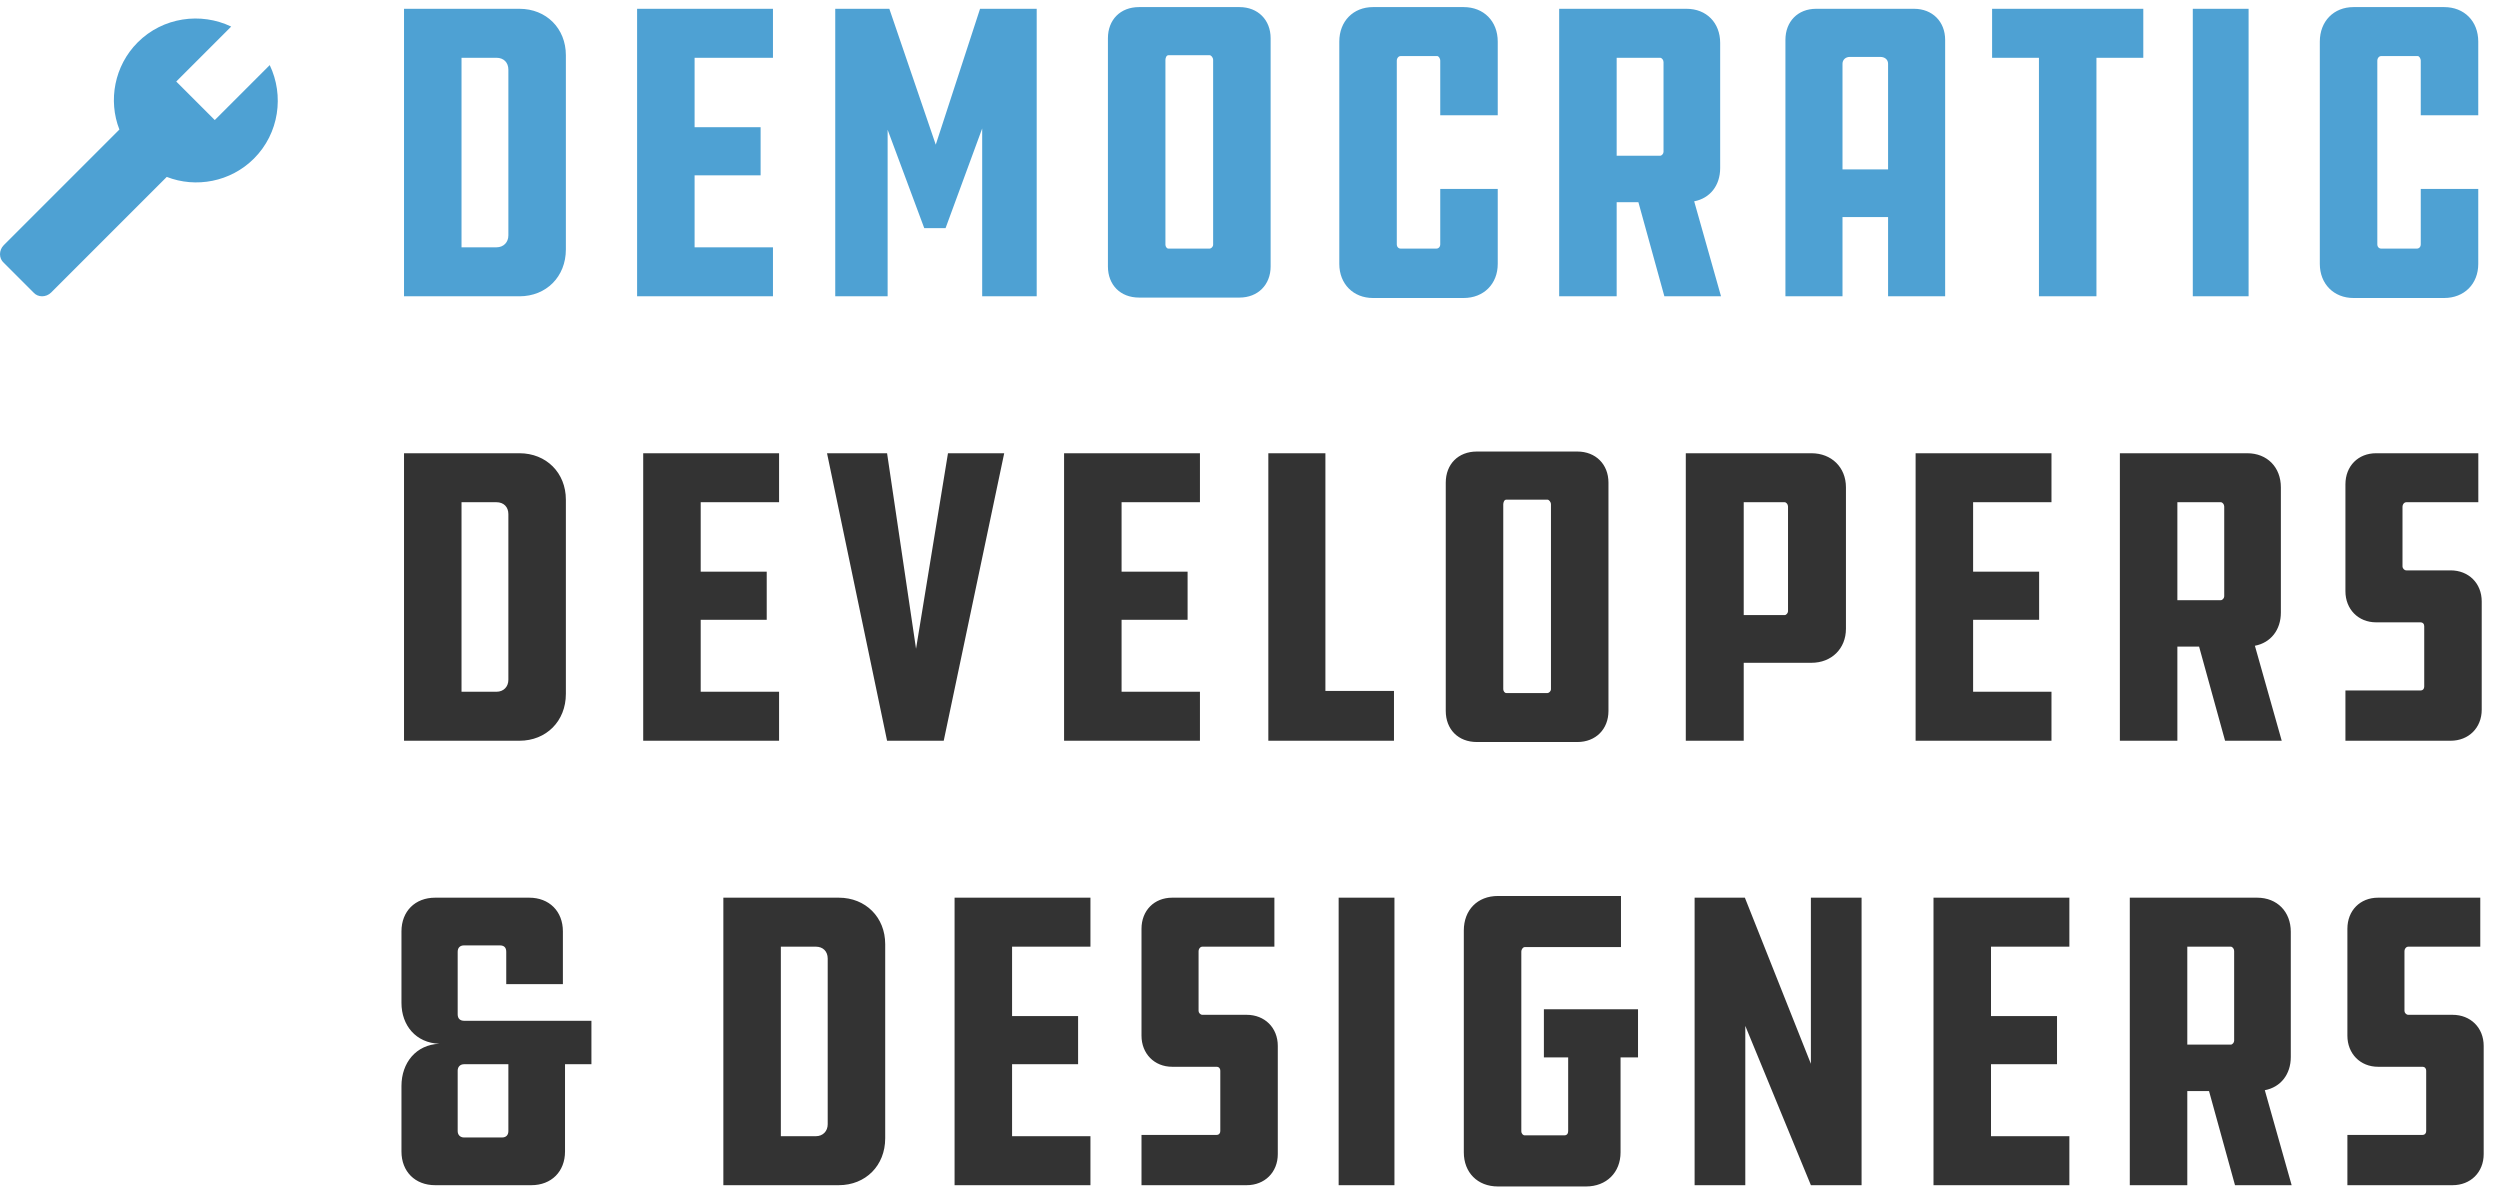
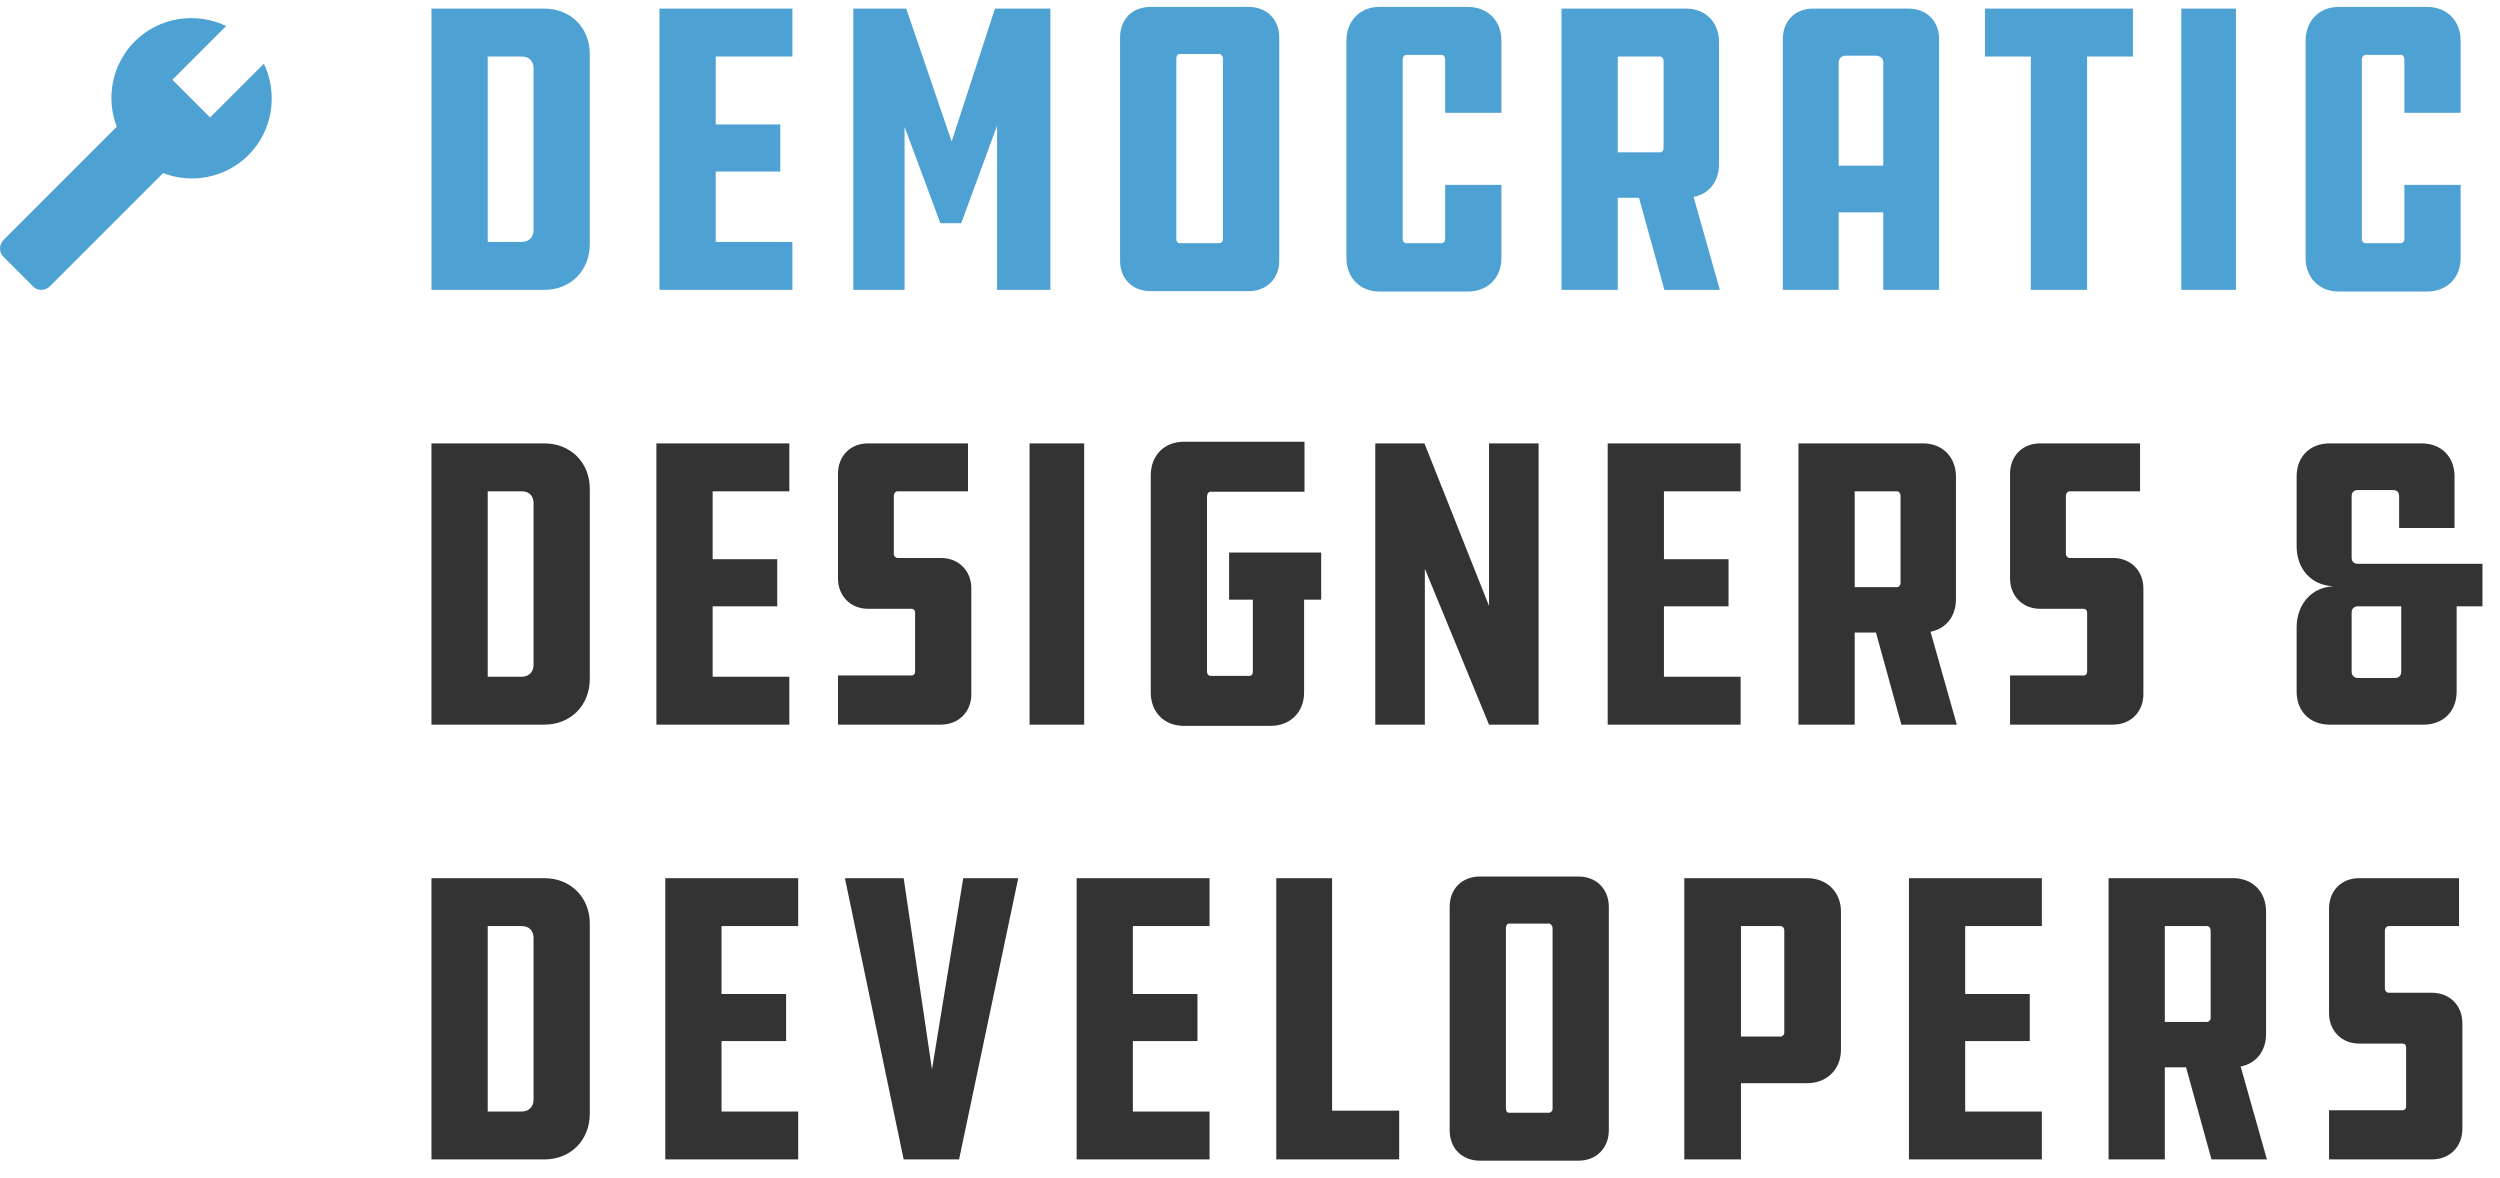
- <svg xmlns="http://www.w3.org/2000/svg" width="135px" height="65px" viewBox="0 0 135 65" version="1.1">
+ <svg xmlns="http://www.w3.org/2000/svg" width="138px" height="65px" viewBox="0 0 138 65" version="1.1">
  <defs />
  <g id="Symbols" stroke="none" stroke-width="1" fill="none" fill-rule="evenodd">
    <g id="navbar" transform="translate(-138, -32)">
      <g id="logo">
-         <g transform="translate(138, 28)">
-           <g id="logo-icon" transform="translate(8, 12) scale(-1, 1) rotate(-360) translate(-8, -12) translate(0, 4)">
+         <g transform="translate(138, 32)">
+           <g id="logo-icon" transform="translate(8, 8) scale(-1, 1) rotate(-360) translate(-8, -8) ">
            <polygon id="Shape" points="0 0 16 0 16 16 0 16" />
            <path d="M15.795,13.237 L9.553,6.995 C10.167,5.426 9.826,3.55 8.564,2.288 C7.2,0.923 5.153,0.65 3.516,1.435 L6.483,4.402 L4.402,6.483 L1.435,3.516 C0.65,5.153 0.923,7.2 2.288,8.564 C3.55,9.826 5.426,10.167 6.995,9.553 L13.237,15.795 C13.51,16.068 13.953,16.068 14.192,15.795 L15.795,14.192 C16.068,13.953 16.068,13.51 15.795,13.237 Z" id="Shape" fill="#4EA1D3" fill-rule="nonzero" />
          </g>
-           <g id="logo-type" transform="translate(20, 0)">
-             <path d="M1.817,28.475 L8.05,28.475 C9.499,28.475 10.557,29.533 10.557,30.982 L10.557,41.47 C10.557,42.942 9.499,44 8.05,44 L1.817,44 L1.817,28.475 Z M7.452,40.711 L7.452,31.764 C7.452,31.373 7.199,31.12 6.808,31.12 L4.922,31.12 L4.922,41.355 L6.808,41.355 C7.199,41.355 7.452,41.079 7.452,40.711 Z M14.733,44 L14.733,28.475 L22.07,28.475 L22.07,31.12 L17.838,31.12 L17.838,34.869 L21.403,34.869 L21.403,37.468 L17.838,37.468 L17.838,41.355 L22.07,41.355 L22.07,44 L14.733,44 Z M31.191,28.475 L34.227,28.475 L30.961,44 L27.902,44 L24.659,28.475 L27.902,28.475 L29.466,39.032 L31.191,28.475 Z M37.46,44 L37.46,28.475 L44.797,28.475 L44.797,31.12 L40.565,31.12 L40.565,34.869 L44.13,34.869 L44.13,37.468 L40.565,37.468 L40.565,41.355 L44.797,41.355 L44.797,44 L37.46,44 Z M48.49,44 L48.49,28.475 L51.572,28.475 L51.572,41.309 L55.275,41.309 L55.275,44 L48.49,44 Z M59.75,28.383 L65.178,28.383 C66.167,28.383 66.857,29.073 66.857,30.062 L66.857,42.39 C66.857,43.379 66.167,44.069 65.178,44.069 L59.75,44.069 C58.738,44.069 58.071,43.379 58.071,42.39 L58.071,30.062 C58.071,29.073 58.738,28.383 59.75,28.383 Z M63.752,41.217 L63.752,31.235 C63.752,31.097 63.637,30.982 63.568,30.982 L61.337,30.982 C61.222,30.982 61.176,31.143 61.176,31.235 L61.176,41.217 C61.176,41.309 61.245,41.424 61.337,41.424 L63.568,41.424 C63.637,41.424 63.752,41.332 63.752,41.217 Z M71.033,28.475 L77.818,28.475 C78.899,28.475 79.681,29.234 79.681,30.315 L79.681,37.951 C79.681,39.032 78.899,39.791 77.818,39.791 L74.161,39.791 L74.161,44 L71.033,44 L71.033,28.475 Z M74.161,37.215 L76.369,37.215 C76.461,37.215 76.553,37.1 76.553,37.008 L76.553,31.35 C76.553,31.235 76.461,31.12 76.369,31.12 L74.161,31.12 L74.161,37.215 Z M83.443,44 L83.443,28.475 L90.78,28.475 L90.78,31.12 L86.548,31.12 L86.548,34.869 L90.113,34.869 L90.113,37.468 L86.548,37.468 L86.548,41.355 L90.78,41.355 L90.78,44 L83.443,44 Z M94.473,28.475 L101.35,28.475 C102.431,28.475 103.167,29.234 103.167,30.315 L103.167,37.077 C103.167,38.02 102.615,38.71 101.764,38.871 L103.213,44 L100.154,44 L98.751,38.917 L97.578,38.917 L97.578,44 L94.473,44 L94.473,28.475 Z M100.108,36.203 L100.108,31.35 C100.108,31.235 100.016,31.12 99.924,31.12 L97.578,31.12 L97.578,36.41 L99.924,36.41 C100.016,36.41 100.108,36.295 100.108,36.203 Z M106.653,44 L106.653,41.286 L110.701,41.286 C110.839,41.286 110.908,41.194 110.908,41.079 L110.908,37.813 C110.908,37.698 110.839,37.606 110.701,37.606 L108.309,37.606 C107.343,37.606 106.653,36.893 106.653,35.927 L106.653,30.154 C106.653,29.165 107.343,28.475 108.309,28.475 L113.829,28.475 L113.829,31.12 L109.942,31.12 C109.827,31.12 109.735,31.235 109.735,31.373 L109.735,34.593 C109.735,34.685 109.827,34.8 109.942,34.8 L112.334,34.8 C113.3,34.8 114.013,35.49 114.013,36.479 L114.013,42.321 C114.013,43.31 113.3,44 112.334,44 L106.653,44 Z M1.679,58.156 L1.679,54.292 C1.679,53.211 2.415,52.475 3.496,52.475 L8.579,52.475 C9.66,52.475 10.396,53.211 10.396,54.292 L10.396,57.144 L7.337,57.144 L7.337,55.396 C7.337,55.166 7.222,55.051 6.992,55.051 L5.06,55.051 C4.853,55.051 4.715,55.166 4.715,55.396 L4.715,58.777 C4.715,59.007 4.853,59.122 5.06,59.122 L11.937,59.122 L11.937,61.468 L10.511,61.468 L10.511,66.183 C10.511,67.264 9.775,68 8.694,68 L3.496,68 C2.415,68 1.679,67.264 1.679,66.183 L1.679,62.641 C1.679,61.399 2.461,60.41 3.726,60.364 C2.461,60.318 1.679,59.375 1.679,58.156 Z M4.715,61.813 L4.715,65.079 C4.715,65.286 4.853,65.424 5.06,65.424 L7.107,65.424 C7.337,65.424 7.452,65.286 7.452,65.079 L7.452,61.468 L5.06,61.468 C4.853,61.468 4.715,61.606 4.715,61.813 Z M19.061,52.475 L25.294,52.475 C26.743,52.475 27.801,53.533 27.801,54.982 L27.801,65.47 C27.801,66.942 26.743,68 25.294,68 L19.061,68 L19.061,52.475 Z M24.696,64.711 L24.696,55.764 C24.696,55.373 24.443,55.12 24.052,55.12 L22.166,55.12 L22.166,65.355 L24.052,65.355 C24.443,65.355 24.696,65.079 24.696,64.711 Z M31.547,68 L31.547,52.475 L38.884,52.475 L38.884,55.12 L34.652,55.12 L34.652,58.869 L38.217,58.869 L38.217,61.468 L34.652,61.468 L34.652,65.355 L38.884,65.355 L38.884,68 L31.547,68 Z M41.641,68 L41.641,65.286 L45.689,65.286 C45.827,65.286 45.896,65.194 45.896,65.079 L45.896,61.813 C45.896,61.698 45.827,61.606 45.689,61.606 L43.297,61.606 C42.331,61.606 41.641,60.893 41.641,59.927 L41.641,54.154 C41.641,53.165 42.331,52.475 43.297,52.475 L48.817,52.475 L48.817,55.12 L44.93,55.12 C44.815,55.12 44.723,55.235 44.723,55.373 L44.723,58.593 C44.723,58.685 44.815,58.8 44.93,58.8 L47.322,58.8 C48.288,58.8 49.001,59.49 49.001,60.479 L49.001,66.321 C49.001,67.31 48.288,68 47.322,68 L41.641,68 Z M55.3,52.475 L55.3,68 L52.287,68 L52.287,52.475 L55.3,52.475 Z M63.37,61.1 L63.37,58.501 L68.453,58.501 L68.453,61.1 L67.51,61.1 L67.51,66.229 C67.51,67.31 66.751,68.069 65.647,68.069 L60.886,68.069 C59.782,68.069 59.046,67.31 59.046,66.229 L59.046,54.246 C59.046,53.142 59.782,52.383 60.886,52.383 L67.533,52.383 L67.533,55.143 L62.335,55.143 C62.243,55.143 62.151,55.258 62.151,55.396 L62.151,65.079 C62.151,65.217 62.243,65.309 62.335,65.309 L64.474,65.309 C64.612,65.309 64.681,65.217 64.681,65.079 L64.681,61.1 L63.37,61.1 Z M77.788,68 L74.246,59.398 L74.246,68 L71.509,68 L71.509,52.475 L74.223,52.475 L77.788,61.445 L77.788,52.475 L80.525,52.475 L80.525,68 L77.788,68 Z M84.409,68 L84.409,52.475 L91.746,52.475 L91.746,55.12 L87.514,55.12 L87.514,58.869 L91.079,58.869 L91.079,61.468 L87.514,61.468 L87.514,65.355 L91.746,65.355 L91.746,68 L84.409,68 Z M95.009,52.475 L101.886,52.475 C102.967,52.475 103.703,53.234 103.703,54.315 L103.703,61.077 C103.703,62.02 103.151,62.71 102.3,62.871 L103.749,68 L100.69,68 L99.287,62.917 L98.114,62.917 L98.114,68 L95.009,68 L95.009,52.475 Z M100.644,60.203 L100.644,55.35 C100.644,55.235 100.552,55.12 100.46,55.12 L98.114,55.12 L98.114,60.41 L100.46,60.41 C100.552,60.41 100.644,60.295 100.644,60.203 Z M106.759,68 L106.759,65.286 L110.807,65.286 C110.945,65.286 111.014,65.194 111.014,65.079 L111.014,61.813 C111.014,61.698 110.945,61.606 110.807,61.606 L108.415,61.606 C107.449,61.606 106.759,60.893 106.759,59.927 L106.759,54.154 C106.759,53.165 107.449,52.475 108.415,52.475 L113.935,52.475 L113.935,55.12 L110.048,55.12 C109.933,55.12 109.841,55.235 109.841,55.373 L109.841,58.593 C109.841,58.685 109.933,58.8 110.048,58.8 L112.44,58.8 C113.406,58.8 114.119,59.49 114.119,60.479 L114.119,66.321 C114.119,67.31 113.406,68 112.44,68 L106.759,68 Z" id="developers-&amp;-designers" fill="#333333" />
-             <path d="M1.817,4.475 L8.05,4.475 C9.499,4.475 10.557,5.533 10.557,6.982 L10.557,17.47 C10.557,18.942 9.499,20 8.05,20 L1.817,20 L1.817,4.475 Z M7.452,16.711 L7.452,7.764 C7.452,7.373 7.199,7.12 6.808,7.12 L4.922,7.12 L4.922,17.355 L6.808,17.355 C7.199,17.355 7.452,17.079 7.452,16.711 Z M14.403,20 L14.403,4.475 L21.74,4.475 L21.74,7.12 L17.508,7.12 L17.508,10.869 L21.073,10.869 L21.073,13.468 L17.508,13.468 L17.508,17.355 L21.74,17.355 L21.74,20 L14.403,20 Z M29.91,16.32 L27.932,11.007 L27.932,20 L25.103,20 L25.103,4.475 L28.024,4.475 L30.531,11.812 L32.923,4.475 L35.982,4.475 L35.982,20 L33.038,20 L33.038,10.938 L31.06,16.32 L29.91,16.32 Z M41.507,4.383 L46.935,4.383 C47.924,4.383 48.614,5.073 48.614,6.062 L48.614,18.39 C48.614,19.379 47.924,20.069 46.935,20.069 L41.507,20.069 C40.495,20.069 39.828,19.379 39.828,18.39 L39.828,6.062 C39.828,5.073 40.495,4.383 41.507,4.383 Z M45.509,17.217 L45.509,7.235 C45.509,7.097 45.394,6.982 45.325,6.982 L43.094,6.982 C42.979,6.982 42.933,7.143 42.933,7.235 L42.933,17.217 C42.933,17.309 43.002,17.424 43.094,17.424 L45.325,17.424 C45.394,17.424 45.509,17.332 45.509,17.217 Z M57.773,14.204 L60.878,14.204 L60.878,18.252 C60.878,19.333 60.119,20.092 59.038,20.092 L54.139,20.092 C53.081,20.092 52.322,19.333 52.322,18.252 L52.322,6.246 C52.322,5.142 53.081,4.383 54.139,4.383 L59.038,4.383 C60.119,4.383 60.878,5.142 60.878,6.246 L60.878,10.225 L57.773,10.225 L57.773,7.281 C57.773,7.143 57.681,7.028 57.612,7.028 L55.634,7.028 C55.519,7.028 55.427,7.143 55.427,7.281 L55.427,17.194 C55.427,17.332 55.519,17.424 55.634,17.424 L57.566,17.424 C57.681,17.424 57.773,17.332 57.773,17.194 L57.773,14.204 Z M64.195,4.475 L71.072,4.475 C72.153,4.475 72.889,5.234 72.889,6.315 L72.889,13.077 C72.889,14.02 72.337,14.71 71.486,14.871 L72.935,20 L69.876,20 L68.473,14.917 L67.3,14.917 L67.3,20 L64.195,20 L64.195,4.475 Z M69.83,12.203 L69.83,7.35 C69.83,7.235 69.738,7.12 69.646,7.12 L67.3,7.12 L67.3,12.41 L69.646,12.41 C69.738,12.41 69.83,12.295 69.83,12.203 Z M85.038,6.154 L85.038,20 L81.956,20 L81.956,15.722 L79.495,15.722 L79.495,20 L76.413,20 L76.413,6.154 C76.413,5.165 77.08,4.475 78.069,4.475 L83.359,4.475 C84.348,4.475 85.038,5.165 85.038,6.154 Z M79.495,13.146 L81.956,13.146 L81.956,7.442 C81.956,7.212 81.772,7.074 81.542,7.074 L79.886,7.074 C79.656,7.074 79.495,7.235 79.495,7.442 L79.495,13.146 Z M87.573,4.475 L95.738,4.475 L95.738,7.12 L93.208,7.12 L93.208,20 L90.103,20 L90.103,7.12 L87.573,7.12 L87.573,4.475 Z M101.424,4.475 L101.424,20 L98.411,20 L98.411,4.475 L101.424,4.475 Z M110.721,14.204 L113.826,14.204 L113.826,18.252 C113.826,19.333 113.067,20.092 111.986,20.092 L107.087,20.092 C106.029,20.092 105.27,19.333 105.27,18.252 L105.27,6.246 C105.27,5.142 106.029,4.383 107.087,4.383 L111.986,4.383 C113.067,4.383 113.826,5.142 113.826,6.246 L113.826,10.225 L110.721,10.225 L110.721,7.281 C110.721,7.143 110.629,7.028 110.56,7.028 L108.582,7.028 C108.467,7.028 108.375,7.143 108.375,7.281 L108.375,17.194 C108.375,17.332 108.467,17.424 108.582,17.424 L110.514,17.424 C110.629,17.424 110.721,17.332 110.721,17.194 L110.721,14.204 Z" id="democratic" fill="#4EA1D3" />
-           </g>
+           <path d="M23.817,24.475 L30.05,24.475 C31.499,24.475 32.557,25.533 32.557,26.982 L32.557,37.47 C32.557,38.942 31.499,40 30.05,40 L23.817,40 L23.817,24.475 Z M29.452,36.711 L29.452,27.764 C29.452,27.373 29.199,27.12 28.808,27.12 L26.922,27.12 L26.922,37.355 L28.808,37.355 C29.199,37.355 29.452,37.079 29.452,36.711 Z M36.233,40 L36.233,24.475 L43.57,24.475 L43.57,27.12 L39.338,27.12 L39.338,30.869 L42.903,30.869 L42.903,33.468 L39.338,33.468 L39.338,37.355 L43.57,37.355 L43.57,40 L36.233,40 Z M46.257,40 L46.257,37.286 L50.305,37.286 C50.443,37.286 50.512,37.194 50.512,37.079 L50.512,33.813 C50.512,33.698 50.443,33.606 50.305,33.606 L47.913,33.606 C46.947,33.606 46.257,32.893 46.257,31.927 L46.257,26.154 C46.257,25.165 46.947,24.475 47.913,24.475 L53.433,24.475 L53.433,27.12 L49.546,27.12 C49.431,27.12 49.339,27.235 49.339,27.373 L49.339,30.593 C49.339,30.685 49.431,30.8 49.546,30.8 L51.938,30.8 C52.904,30.8 53.617,31.49 53.617,32.479 L53.617,38.321 C53.617,39.31 52.904,40 51.938,40 L46.257,40 Z M59.846,24.475 L59.846,40 L56.833,40 L56.833,24.475 L59.846,24.475 Z M67.846,33.1 L67.846,30.501 L72.929,30.501 L72.929,33.1 L71.986,33.1 L71.986,38.229 C71.986,39.31 71.227,40.069 70.123,40.069 L65.362,40.069 C64.258,40.069 63.522,39.31 63.522,38.229 L63.522,26.246 C63.522,25.142 64.258,24.383 65.362,24.383 L72.009,24.383 L72.009,27.143 L66.811,27.143 C66.719,27.143 66.627,27.258 66.627,27.396 L66.627,37.079 C66.627,37.217 66.719,37.309 66.811,37.309 L68.95,37.309 C69.088,37.309 69.157,37.217 69.157,37.079 L69.157,33.1 L67.846,33.1 Z M82.194,40 L78.652,31.398 L78.652,40 L75.915,40 L75.915,24.475 L78.629,24.475 L82.194,33.445 L82.194,24.475 L84.931,24.475 L84.931,40 L82.194,40 Z M88.745,40 L88.745,24.475 L96.082,24.475 L96.082,27.12 L91.85,27.12 L91.85,30.869 L95.415,30.869 L95.415,33.468 L91.85,33.468 L91.85,37.355 L96.082,37.355 L96.082,40 L88.745,40 Z M99.275,24.475 L106.152,24.475 C107.233,24.475 107.969,25.234 107.969,26.315 L107.969,33.077 C107.969,34.02 107.417,34.71 106.566,34.871 L108.015,40 L104.956,40 L103.553,34.917 L102.38,34.917 L102.38,40 L99.275,40 L99.275,24.475 Z M104.91,32.203 L104.91,27.35 C104.91,27.235 104.818,27.12 104.726,27.12 L102.38,27.12 L102.38,32.41 L104.726,32.41 C104.818,32.41 104.91,32.295 104.91,32.203 Z M110.955,40 L110.955,37.286 L115.003,37.286 C115.141,37.286 115.21,37.194 115.21,37.079 L115.21,33.813 C115.21,33.698 115.141,33.606 115.003,33.606 L112.611,33.606 C111.645,33.606 110.955,32.893 110.955,31.927 L110.955,26.154 C110.955,25.165 111.645,24.475 112.611,24.475 L118.131,24.475 L118.131,27.12 L114.244,27.12 C114.129,27.12 114.037,27.235 114.037,27.373 L114.037,30.593 C114.037,30.685 114.129,30.8 114.244,30.8 L116.636,30.8 C117.602,30.8 118.315,31.49 118.315,32.479 L118.315,38.321 C118.315,39.31 117.602,40 116.636,40 L110.955,40 Z M126.774,30.156 L126.774,26.292 C126.774,25.211 127.51,24.475 128.591,24.475 L133.674,24.475 C134.755,24.475 135.491,25.211 135.491,26.292 L135.491,29.144 L132.432,29.144 L132.432,27.396 C132.432,27.166 132.317,27.051 132.087,27.051 L130.155,27.051 C129.948,27.051 129.81,27.166 129.81,27.396 L129.81,30.777 C129.81,31.007 129.948,31.122 130.155,31.122 L137.032,31.122 L137.032,33.468 L135.606,33.468 L135.606,38.183 C135.606,39.264 134.87,40 133.789,40 L128.591,40 C127.51,40 126.774,39.264 126.774,38.183 L126.774,34.641 C126.774,33.399 127.556,32.41 128.821,32.364 C127.556,32.318 126.774,31.375 126.774,30.156 Z M129.81,33.813 L129.81,37.079 C129.81,37.286 129.948,37.424 130.155,37.424 L132.202,37.424 C132.432,37.424 132.547,37.286 132.547,37.079 L132.547,33.468 L130.155,33.468 C129.948,33.468 129.81,33.606 129.81,33.813 Z M23.817,48.475 L30.05,48.475 C31.499,48.475 32.557,49.533 32.557,50.982 L32.557,61.47 C32.557,62.942 31.499,64 30.05,64 L23.817,64 L23.817,48.475 Z M29.452,60.711 L29.452,51.764 C29.452,51.373 29.199,51.12 28.808,51.12 L26.922,51.12 L26.922,61.355 L28.808,61.355 C29.199,61.355 29.452,61.079 29.452,60.711 Z M36.723,64 L36.723,48.475 L44.06,48.475 L44.06,51.12 L39.828,51.12 L39.828,54.869 L43.393,54.869 L43.393,57.468 L39.828,57.468 L39.828,61.355 L44.06,61.355 L44.06,64 L36.723,64 Z M53.171,48.475 L56.207,48.475 L52.941,64 L49.882,64 L46.639,48.475 L49.882,48.475 L51.446,59.032 L53.171,48.475 Z M59.43,64 L59.43,48.475 L66.767,48.475 L66.767,51.12 L62.535,51.12 L62.535,54.869 L66.1,54.869 L66.1,57.468 L62.535,57.468 L62.535,61.355 L66.767,61.355 L66.767,64 L59.43,64 Z M70.45,64 L70.45,48.475 L73.532,48.475 L73.532,61.309 L77.235,61.309 L77.235,64 L70.45,64 Z M81.7,48.383 L87.128,48.383 C88.117,48.383 88.807,49.073 88.807,50.062 L88.807,62.39 C88.807,63.379 88.117,64.069 87.128,64.069 L81.7,64.069 C80.688,64.069 80.021,63.379 80.021,62.39 L80.021,50.062 C80.021,49.073 80.688,48.383 81.7,48.383 Z M85.702,61.217 L85.702,51.235 C85.702,51.097 85.587,50.982 85.518,50.982 L83.287,50.982 C83.172,50.982 83.126,51.143 83.126,51.235 L83.126,61.217 C83.126,61.309 83.195,61.424 83.287,61.424 L85.518,61.424 C85.587,61.424 85.702,61.332 85.702,61.217 Z M92.973,48.475 L99.758,48.475 C100.839,48.475 101.621,49.234 101.621,50.315 L101.621,57.951 C101.621,59.032 100.839,59.791 99.758,59.791 L96.101,59.791 L96.101,64 L92.973,64 L92.973,48.475 Z M96.101,57.215 L98.309,57.215 C98.401,57.215 98.493,57.1 98.493,57.008 L98.493,51.35 C98.493,51.235 98.401,51.12 98.309,51.12 L96.101,51.12 L96.101,57.215 Z M105.373,64 L105.373,48.475 L112.71,48.475 L112.71,51.12 L108.478,51.12 L108.478,54.869 L112.043,54.869 L112.043,57.468 L108.478,57.468 L108.478,61.355 L112.71,61.355 L112.71,64 L105.373,64 Z M116.393,48.475 L123.27,48.475 C124.351,48.475 125.087,49.234 125.087,50.315 L125.087,57.077 C125.087,58.02 124.535,58.71 123.684,58.871 L125.133,64 L122.074,64 L120.671,58.917 L119.498,58.917 L119.498,64 L116.393,64 L116.393,48.475 Z M122.028,56.203 L122.028,51.35 C122.028,51.235 121.936,51.12 121.844,51.12 L119.498,51.12 L119.498,56.41 L121.844,56.41 C121.936,56.41 122.028,56.295 122.028,56.203 Z M128.563,64 L128.563,61.286 L132.611,61.286 C132.749,61.286 132.818,61.194 132.818,61.079 L132.818,57.813 C132.818,57.698 132.749,57.606 132.611,57.606 L130.219,57.606 C129.253,57.606 128.563,56.893 128.563,55.927 L128.563,50.154 C128.563,49.165 129.253,48.475 130.219,48.475 L135.739,48.475 L135.739,51.12 L131.852,51.12 C131.737,51.12 131.645,51.235 131.645,51.373 L131.645,54.593 C131.645,54.685 131.737,54.8 131.852,54.8 L134.244,54.8 C135.21,54.8 135.923,55.49 135.923,56.479 L135.923,62.321 C135.923,63.31 135.21,64 134.244,64 L128.563,64 Z" id="Designers-&amp;-develope" fill="#333333" />
+           <path d="M23.817,0.475 L30.05,0.475 C31.499,0.475 32.557,1.533 32.557,2.982 L32.557,13.47 C32.557,14.942 31.499,16 30.05,16 L23.817,16 L23.817,0.475 Z M29.452,12.711 L29.452,3.764 C29.452,3.373 29.199,3.12 28.808,3.12 L26.922,3.12 L26.922,13.355 L28.808,13.355 C29.199,13.355 29.452,13.079 29.452,12.711 Z M36.403,16 L36.403,0.475 L43.74,0.475 L43.74,3.12 L39.508,3.12 L39.508,6.869 L43.073,6.869 L43.073,9.468 L39.508,9.468 L39.508,13.355 L43.74,13.355 L43.74,16 L36.403,16 Z M51.91,12.32 L49.932,7.007 L49.932,16 L47.103,16 L47.103,0.475 L50.024,0.475 L52.531,7.812 L54.923,0.475 L57.982,0.475 L57.982,16 L55.038,16 L55.038,6.938 L53.06,12.32 L51.91,12.32 Z M63.507,0.383 L68.935,0.383 C69.924,0.383 70.614,1.073 70.614,2.062 L70.614,14.39 C70.614,15.379 69.924,16.069 68.935,16.069 L63.507,16.069 C62.495,16.069 61.828,15.379 61.828,14.39 L61.828,2.062 C61.828,1.073 62.495,0.383 63.507,0.383 Z M67.509,13.217 L67.509,3.235 C67.509,3.097 67.394,2.982 67.325,2.982 L65.094,2.982 C64.979,2.982 64.933,3.143 64.933,3.235 L64.933,13.217 C64.933,13.309 65.002,13.424 65.094,13.424 L67.325,13.424 C67.394,13.424 67.509,13.332 67.509,13.217 Z M79.773,10.204 L82.878,10.204 L82.878,14.252 C82.878,15.333 82.119,16.092 81.038,16.092 L76.139,16.092 C75.081,16.092 74.322,15.333 74.322,14.252 L74.322,2.246 C74.322,1.142 75.081,0.383 76.139,0.383 L81.038,0.383 C82.119,0.383 82.878,1.142 82.878,2.246 L82.878,6.225 L79.773,6.225 L79.773,3.281 C79.773,3.143 79.681,3.028 79.612,3.028 L77.634,3.028 C77.519,3.028 77.427,3.143 77.427,3.281 L77.427,13.194 C77.427,13.332 77.519,13.424 77.634,13.424 L79.566,13.424 C79.681,13.424 79.773,13.332 79.773,13.194 L79.773,10.204 Z M86.195,0.475 L93.072,0.475 C94.153,0.475 94.889,1.234 94.889,2.315 L94.889,9.077 C94.889,10.02 94.337,10.71 93.486,10.871 L94.935,16 L91.876,16 L90.473,10.917 L89.3,10.917 L89.3,16 L86.195,16 L86.195,0.475 Z M91.83,8.203 L91.83,3.35 C91.83,3.235 91.738,3.12 91.646,3.12 L89.3,3.12 L89.3,8.41 L91.646,8.41 C91.738,8.41 91.83,8.295 91.83,8.203 Z M107.038,2.154 L107.038,16 L103.956,16 L103.956,11.722 L101.495,11.722 L101.495,16 L98.413,16 L98.413,2.154 C98.413,1.165 99.08,0.475 100.069,0.475 L105.359,0.475 C106.348,0.475 107.038,1.165 107.038,2.154 Z M101.495,9.146 L103.956,9.146 L103.956,3.442 C103.956,3.212 103.772,3.074 103.542,3.074 L101.886,3.074 C101.656,3.074 101.495,3.235 101.495,3.442 L101.495,9.146 Z M109.573,0.475 L117.738,0.475 L117.738,3.12 L115.208,3.12 L115.208,16 L112.103,16 L112.103,3.12 L109.573,3.12 L109.573,0.475 Z M123.424,0.475 L123.424,16 L120.411,16 L120.411,0.475 L123.424,0.475 Z M132.721,10.204 L135.826,10.204 L135.826,14.252 C135.826,15.333 135.067,16.092 133.986,16.092 L129.087,16.092 C128.029,16.092 127.27,15.333 127.27,14.252 L127.27,2.246 C127.27,1.142 128.029,0.383 129.087,0.383 L133.986,0.383 C135.067,0.383 135.826,1.142 135.826,2.246 L135.826,6.225 L132.721,6.225 L132.721,3.281 C132.721,3.143 132.629,3.028 132.56,3.028 L130.582,3.028 C130.467,3.028 130.375,3.143 130.375,3.281 L130.375,13.194 C130.375,13.332 130.467,13.424 130.582,13.424 L132.514,13.424 C132.629,13.424 132.721,13.332 132.721,13.194 L132.721,10.204 Z" id="Democratic" fill="#4EA1D3" />
        </g>
      </g>
    </g>
  </g>
</svg>
